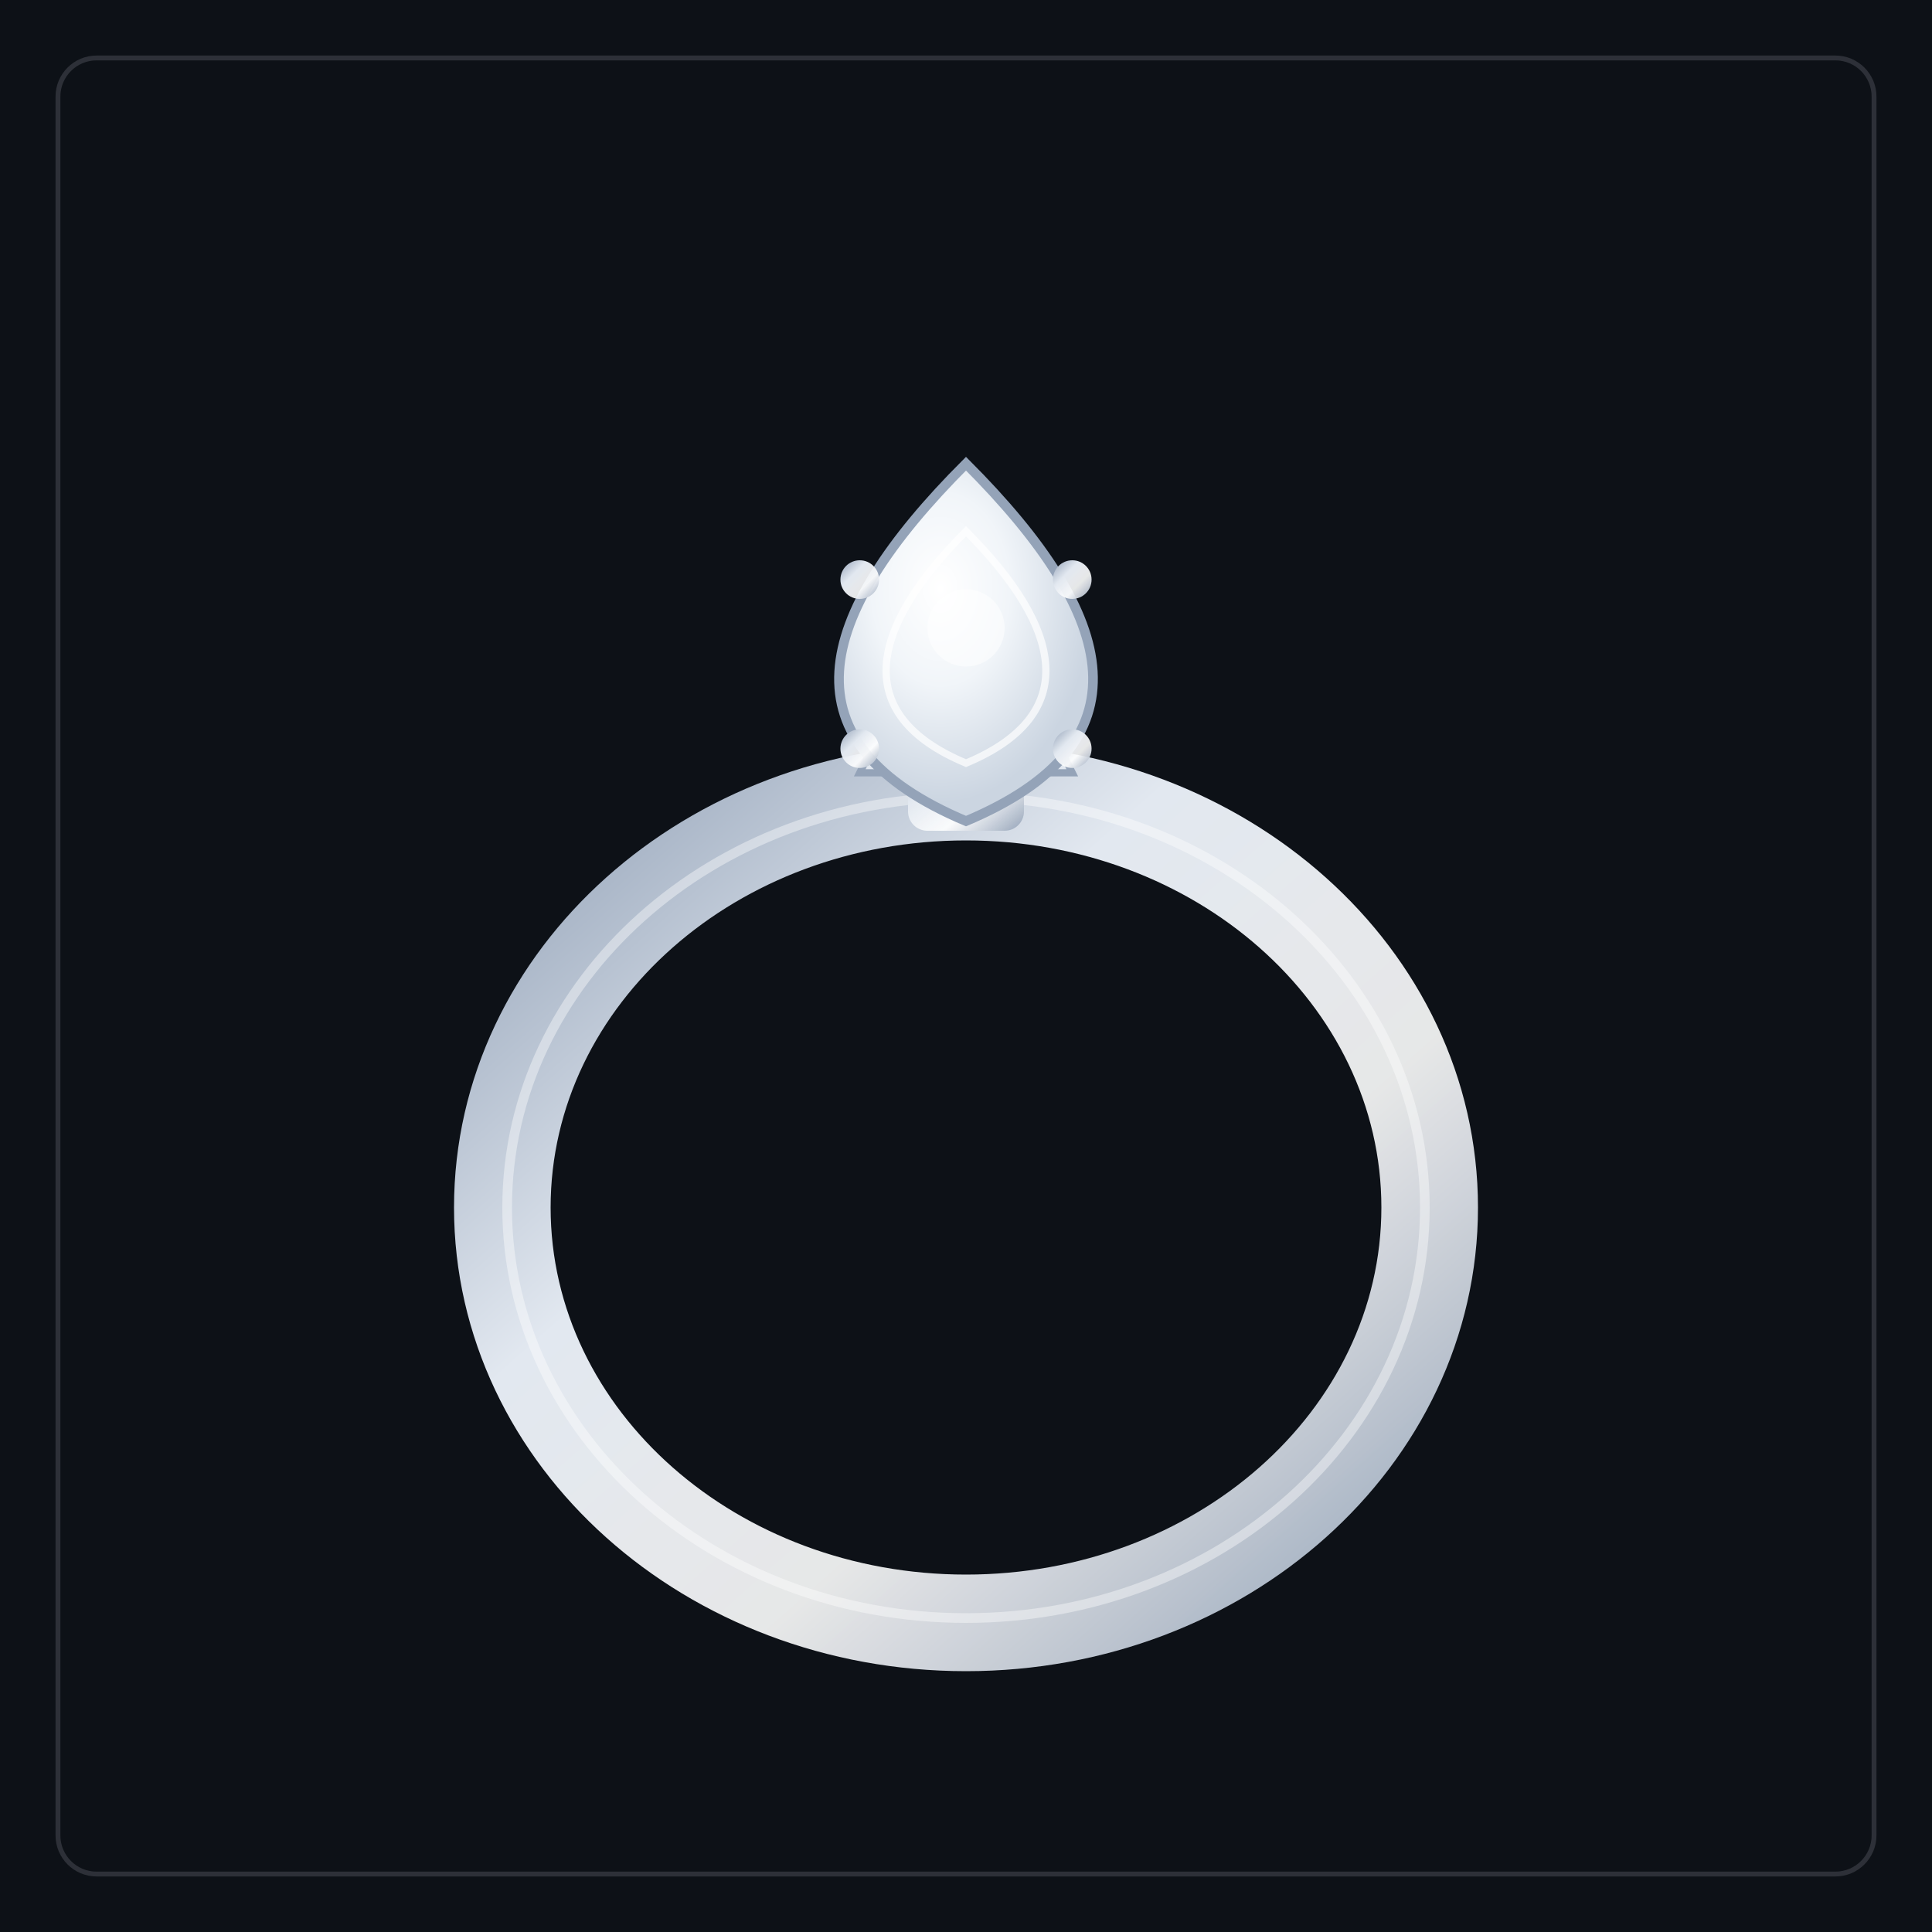
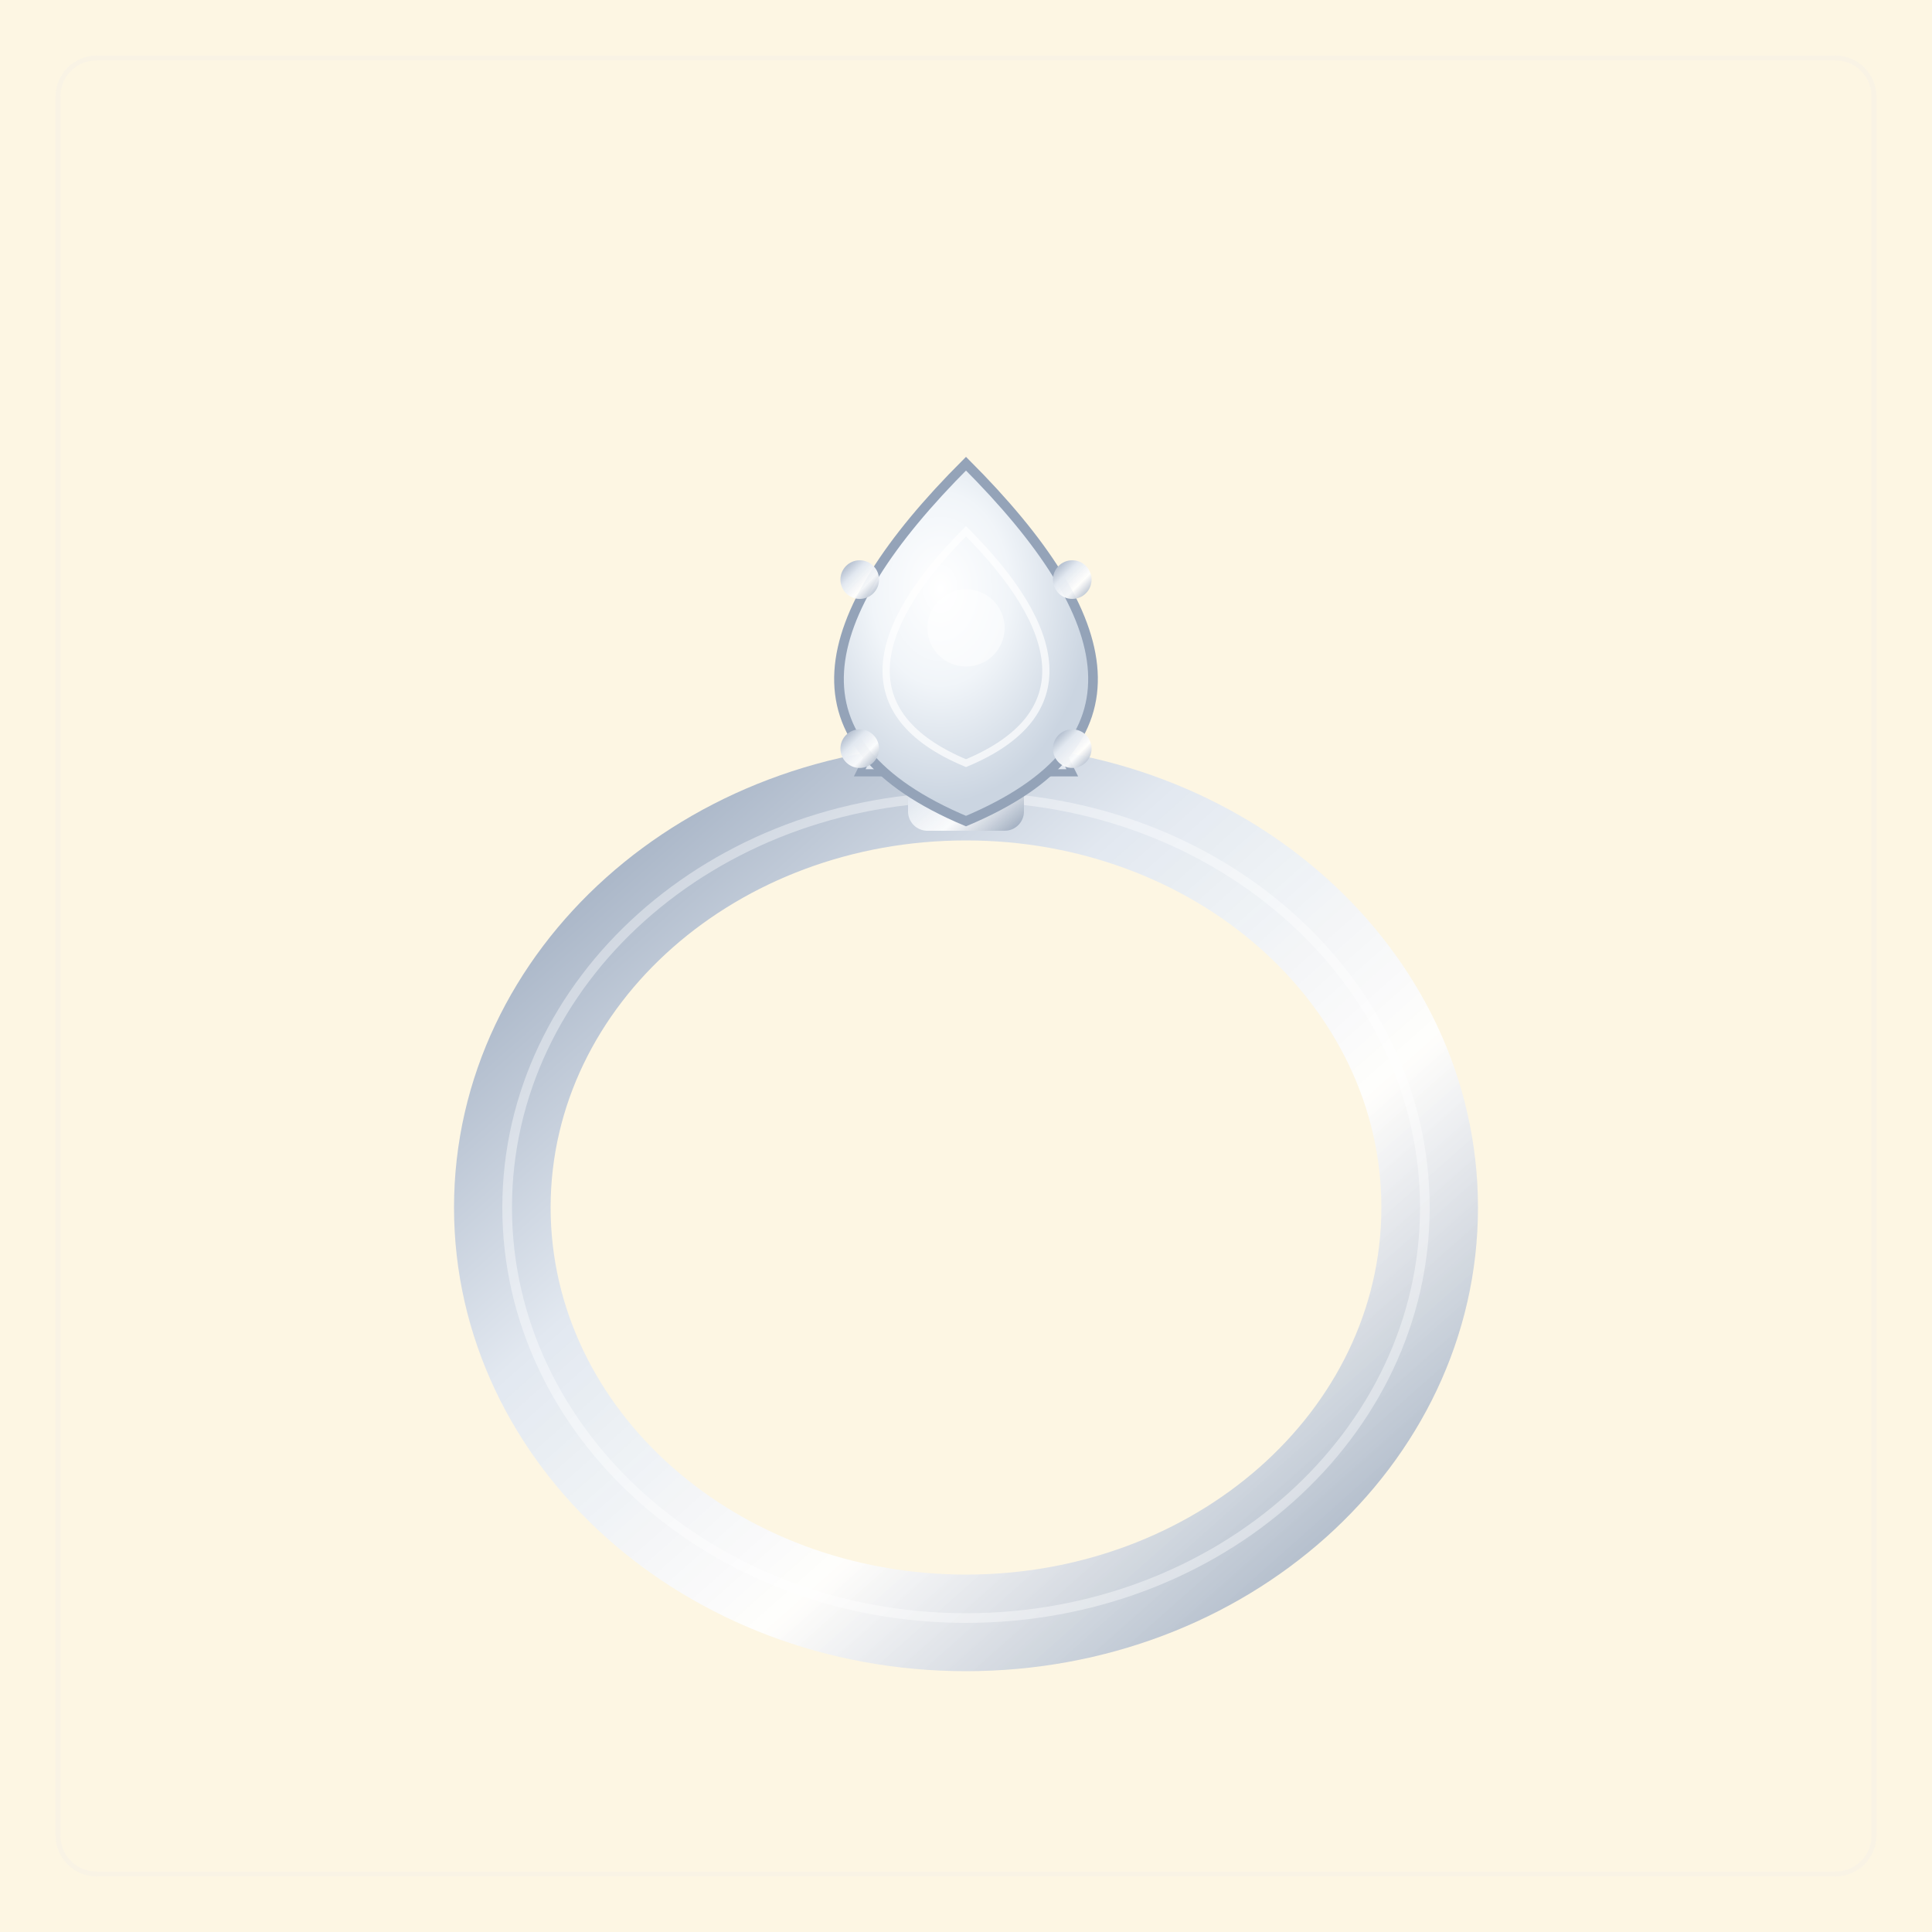
<svg xmlns="http://www.w3.org/2000/svg" viewBox="0 0 400 400" width="100%" height="100%">
-   <rect width="400" height="400" fill="#0d1117" />
+   <rect width="400" height="400" fill="#fdf6e3" />
  <rect x="12" y="12" width="376" height="376" rx="8" fill="none" stroke="#e2e8f0" stroke-opacity="0.15" stroke-width="1" />
  <defs>
    <linearGradient id="bandGrad" x1="0%" y1="0%" x2="100%" y2="100%">
      <stop offset="0%" stop-color="#94a3b8" />
      <stop offset="35%" stop-color="#e2e8f0" />
      <stop offset="65%" stop-color="#ffffff" stop-opacity="0.9" />
      <stop offset="100%" stop-color="#94a3b8" />
    </linearGradient>
    <radialGradient id="gemGrad" cx="40%" cy="35%" r="60%">
      <stop offset="0%" stop-color="#ffffff" />
      <stop offset="45%" stop-color="#f1f5f9" />
      <stop offset="100%" stop-color="#cbd5e1" />
    </radialGradient>
  </defs>
  <g>
    <ellipse cx="200" cy="250" rx="95" ry="85" fill="none" stroke="url(#bandGrad)" stroke-width="22" stroke-linecap="round" />
    <ellipse cx="200" cy="250" rx="95" ry="85" fill="none" stroke="#ffffff" stroke-width="2" opacity="0.4" />
-     <ellipse cx="200" cy="250" rx="84" ry="74" fill="none" stroke="#0d1117" stroke-width="4" />
+     <ellipse cx="200" cy="250" rx="84" ry="74" fill="none" stroke="#fdf6e3" stroke-width="4" />
    <rect x="188" y="152" width="24" height="20" rx="4" fill="url(#bandGrad)" />
    <path d="M178,160 L188,140 L212,140 L222,160 Z" fill="#e2e8f0" stroke="#94a3b8" stroke-width="1.5" />
    <g transform="translate(200, 134)">
      <path d="M0,-38 C32,-6 38,20 0,36 C-38,20 -32,-6 0,-38 Z" fill="url(#gemGrad)" stroke="#94a3b8" stroke-width="2" />
      <path d="M0,-24 C20,-4 24,14 0,24 C-24,14 -20,-4 0,-24 Z" fill="none" stroke="#ffffff" stroke-width="1.5" opacity="0.7" />
      <circle cx="0" cy="-4" r="8" fill="#ffffff" opacity="0.5" />
    </g>
    <circle cx="178" cy="120" r="4" fill="url(#bandGrad)" />
    <circle cx="222" cy="120" r="4" fill="url(#bandGrad)" />
    <circle cx="178" cy="155" r="4" fill="url(#bandGrad)" />
    <circle cx="222" cy="155" r="4" fill="url(#bandGrad)" />
  </g>
</svg>
